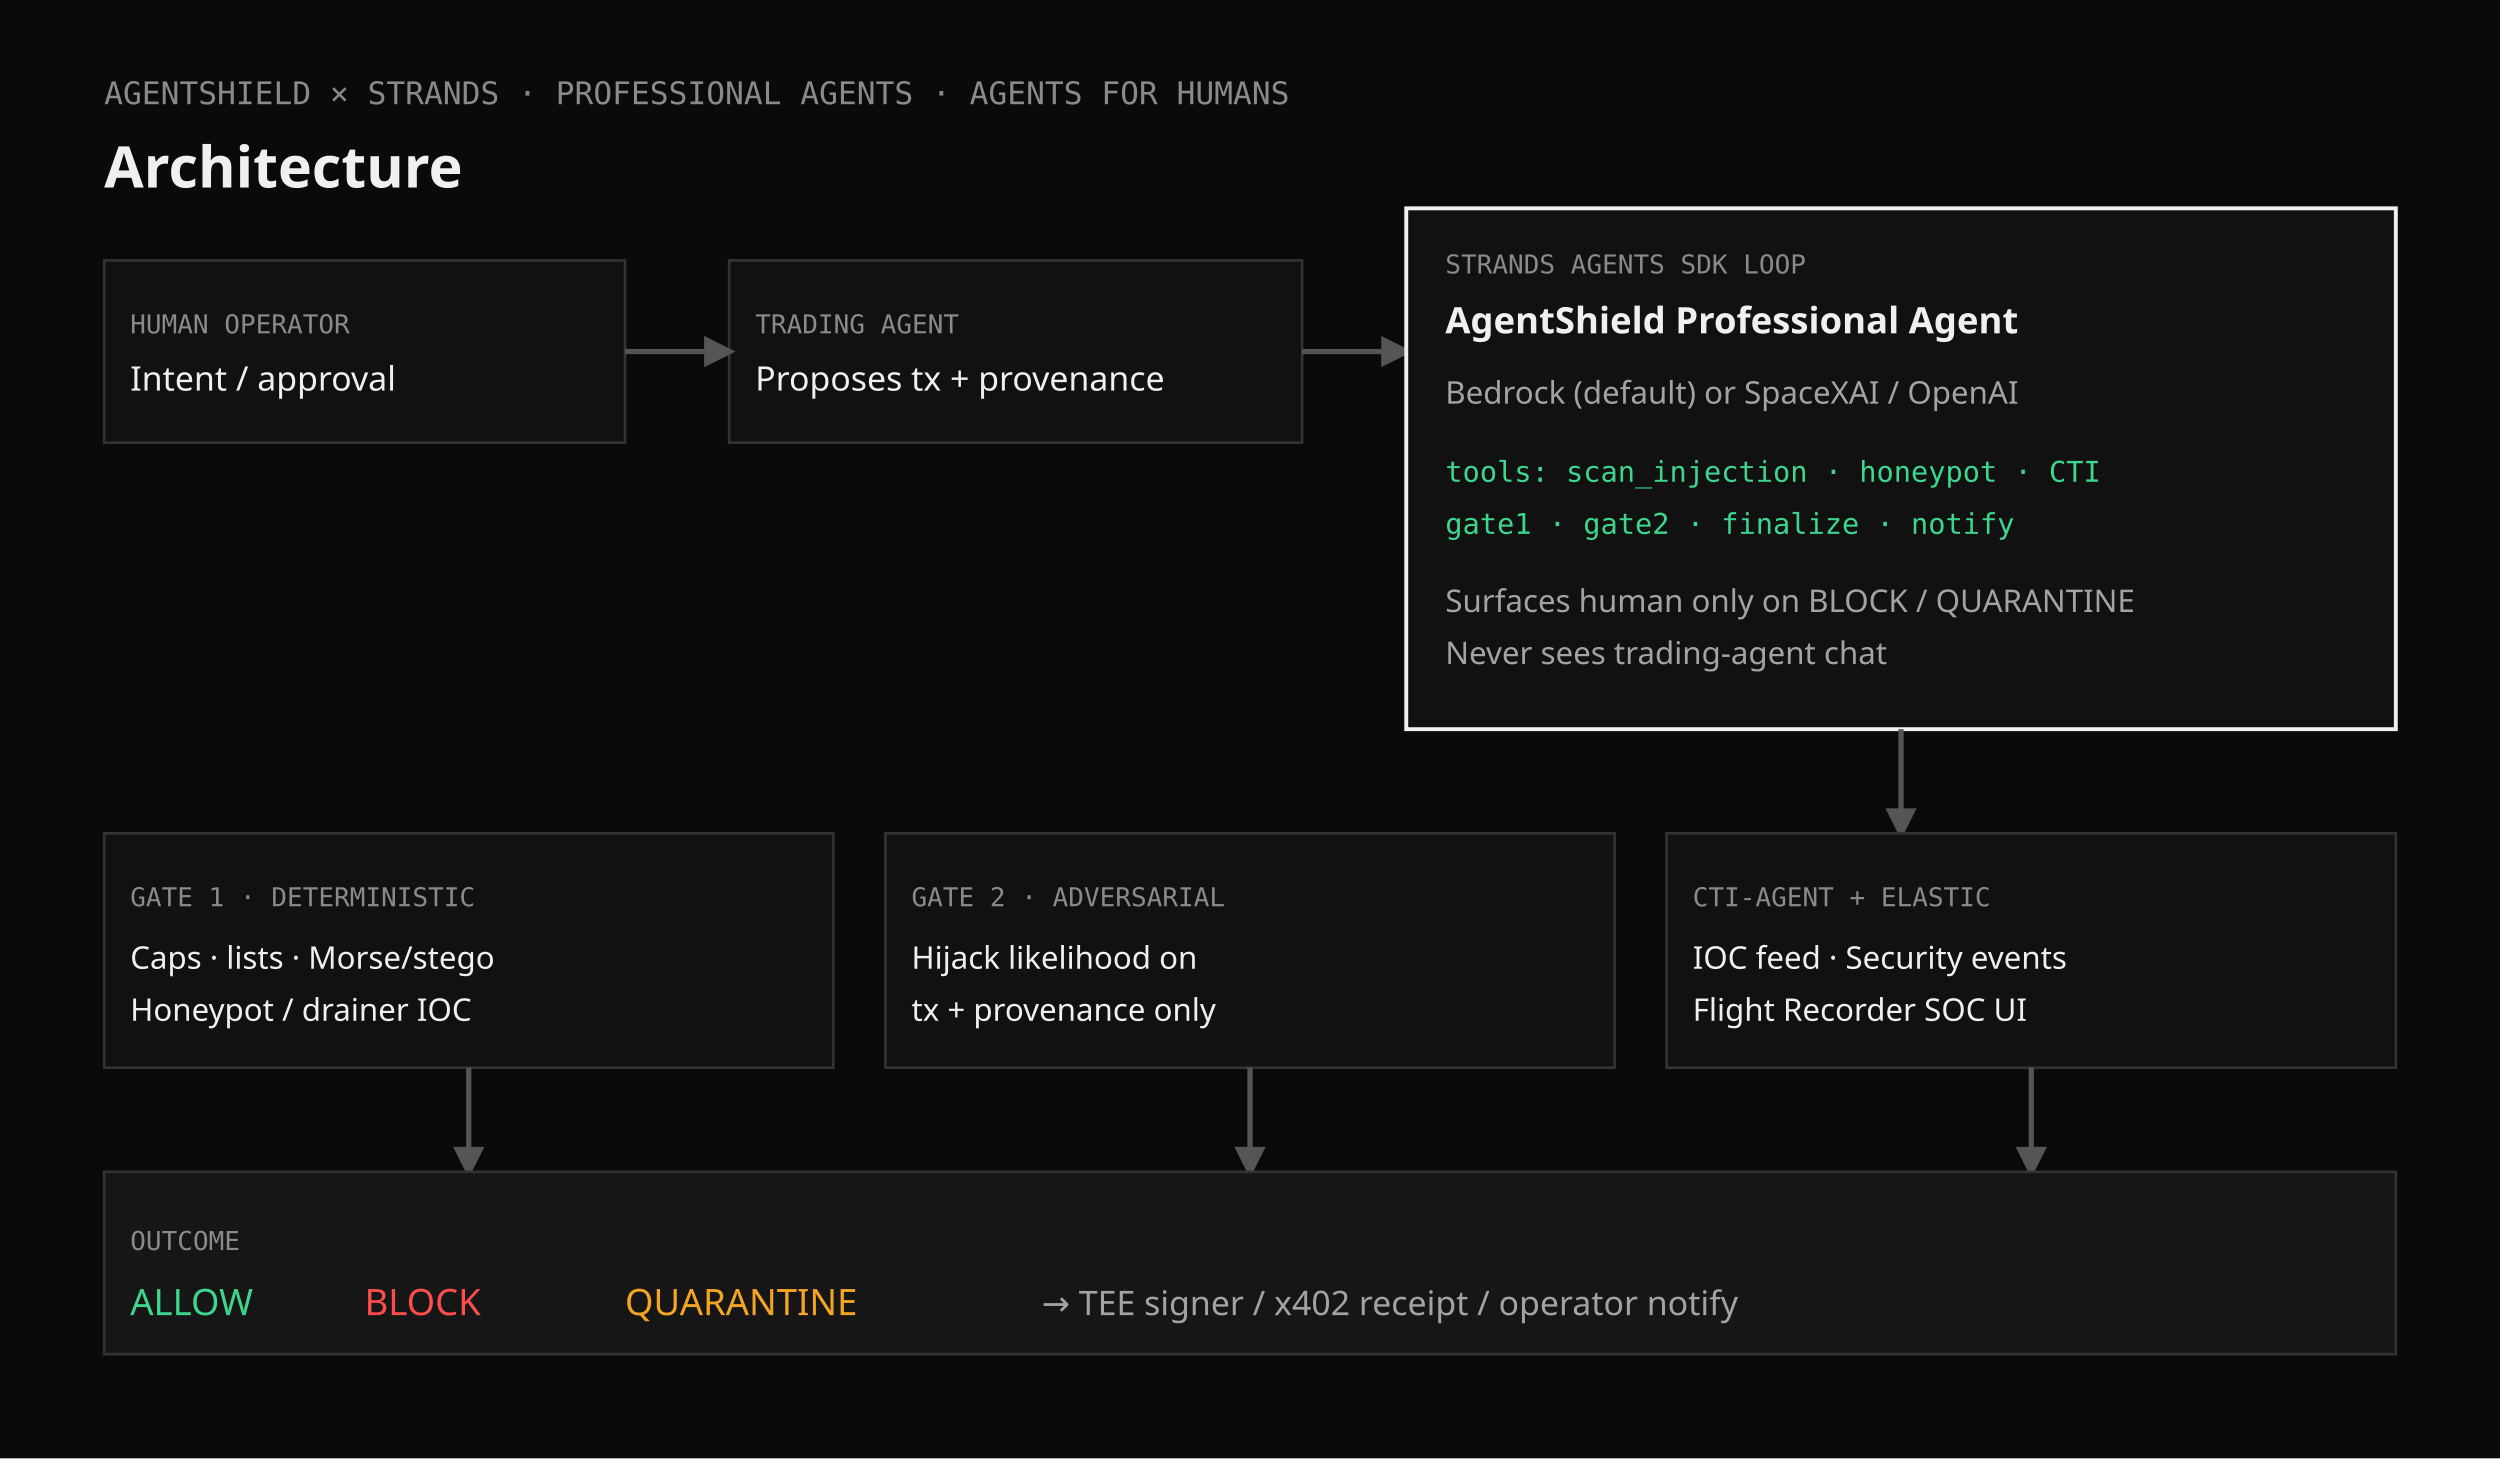
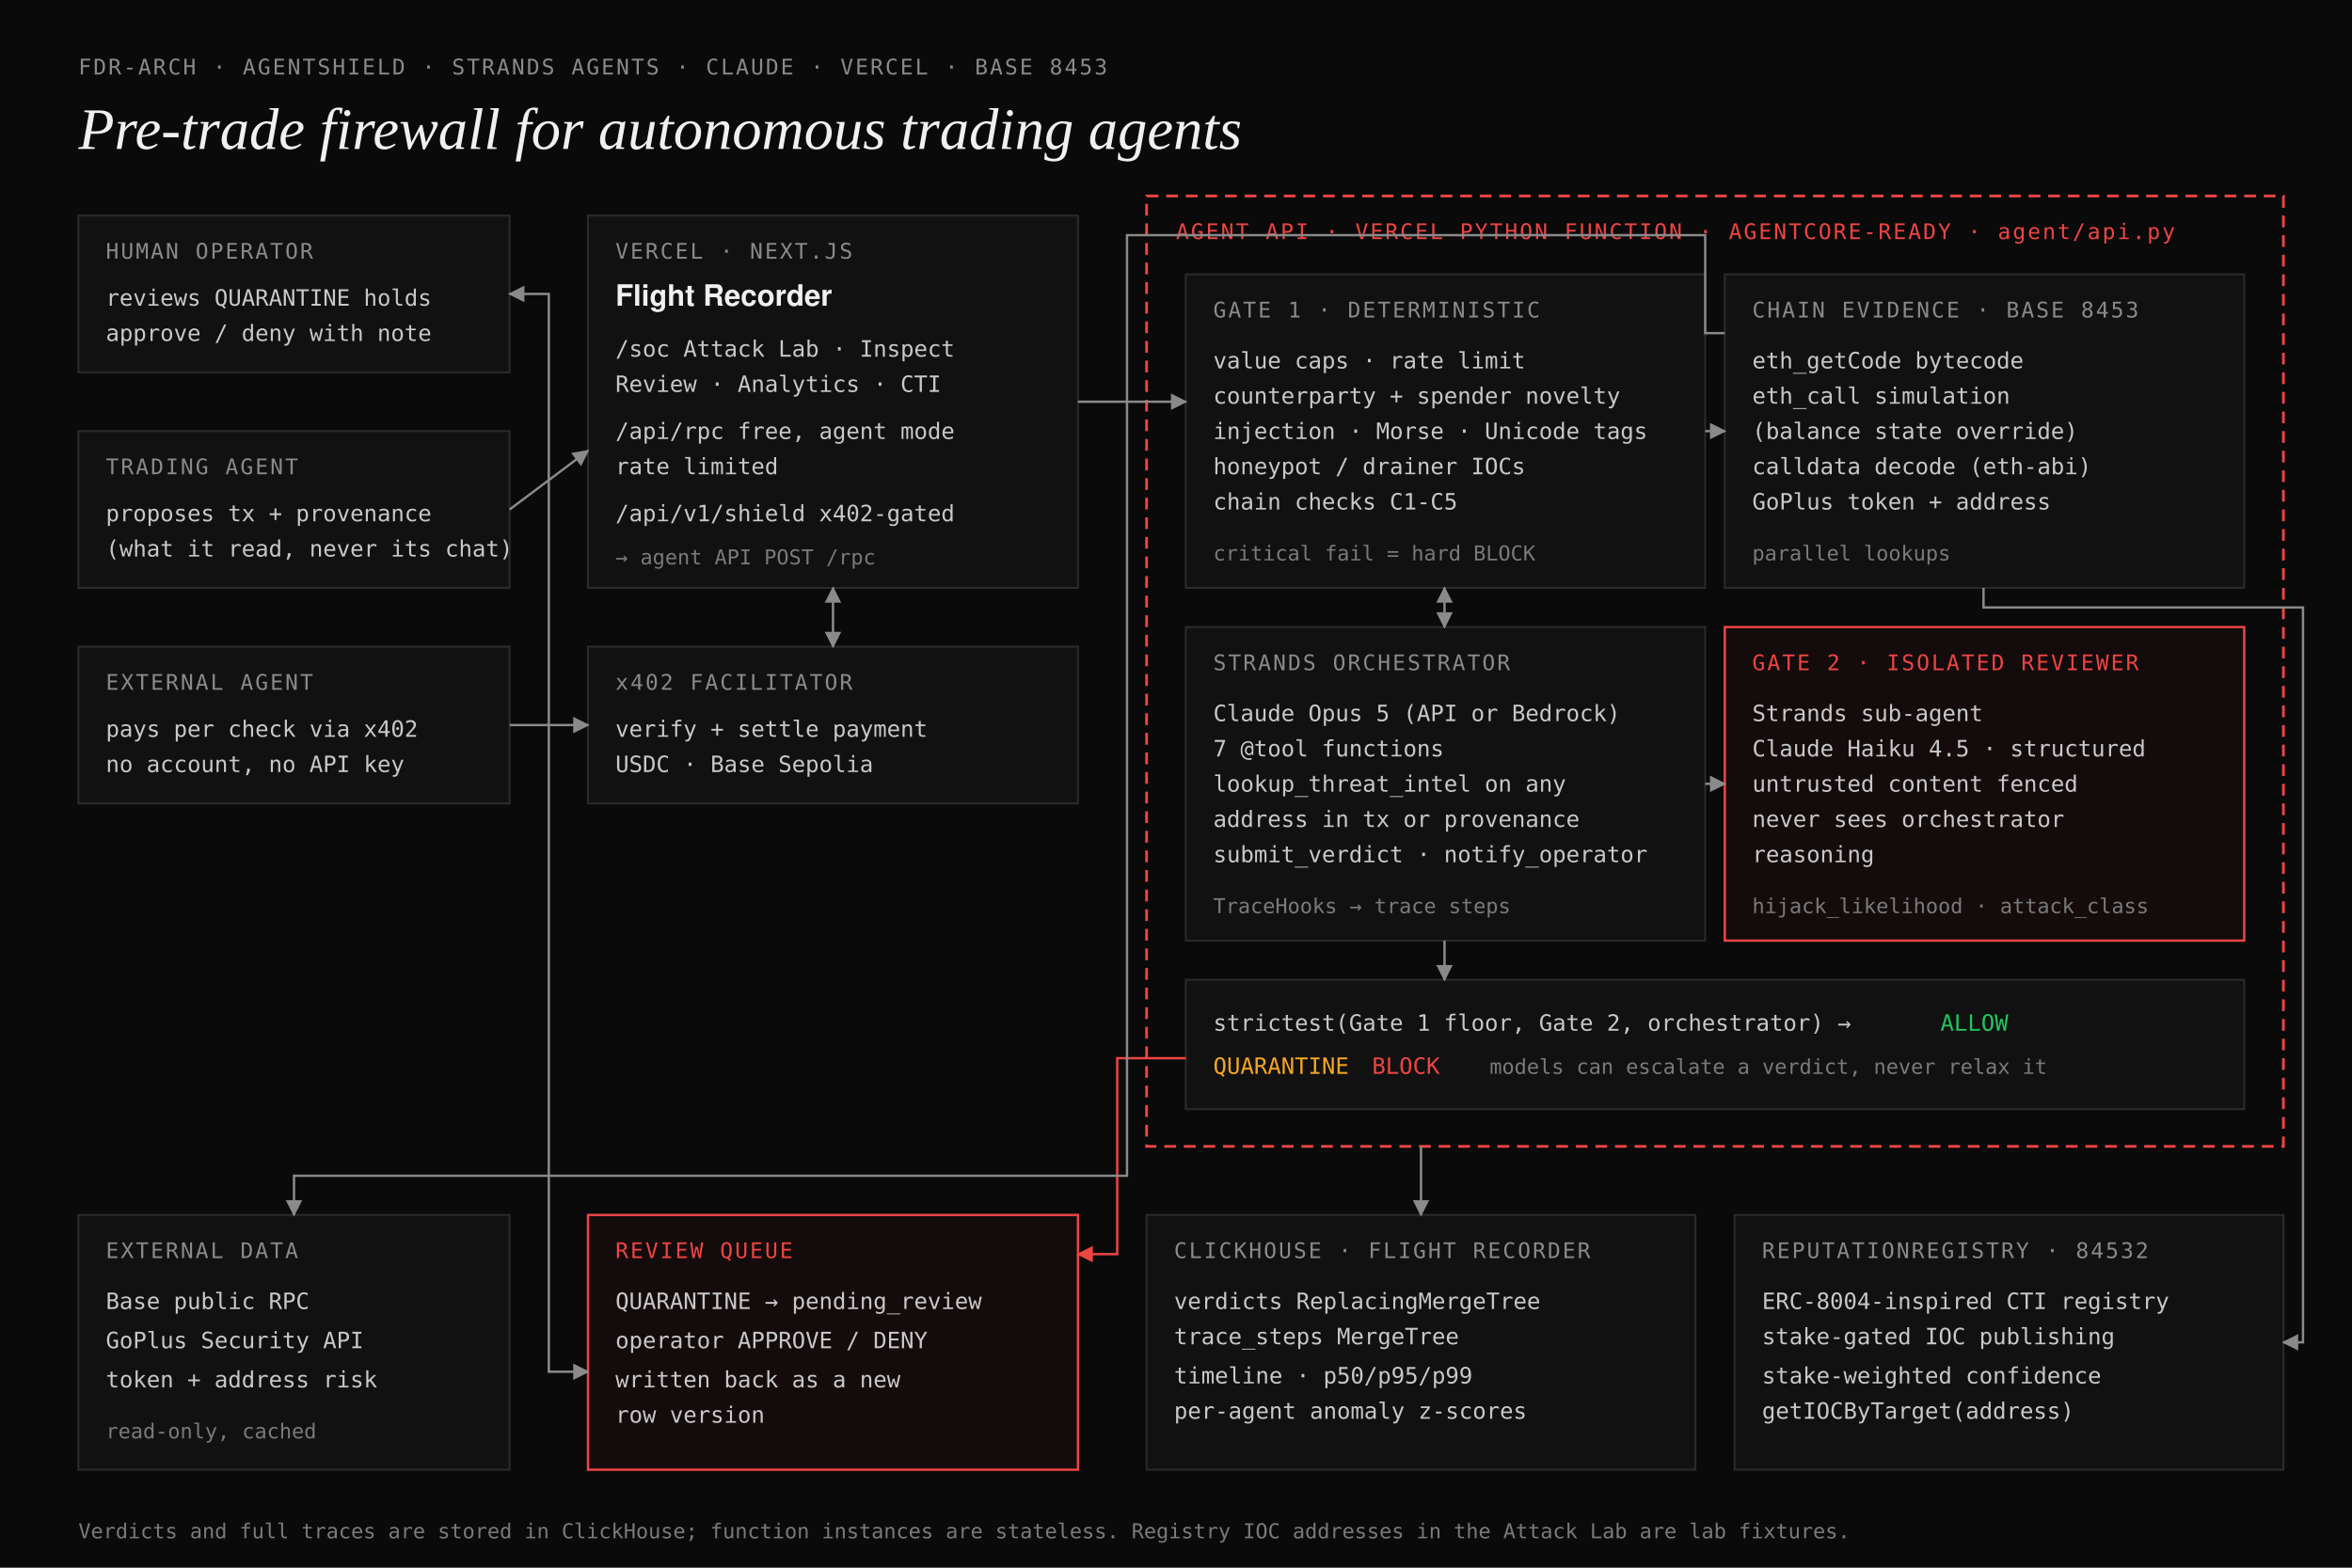
- <svg xmlns="http://www.w3.org/2000/svg" viewBox="0 0 960 560" role="img" aria-label="AgentShield architecture">
-   <rect width="960" height="560" fill="#0a0a0a" />
-   <text x="40" y="40" fill="#8a8a8a" font-family="monospace" font-size="12">AGENTSHIELD × STRANDS · PROFESSIONAL AGENTS · AGENTS FOR HUMANS</text>
-   <text x="40" y="72" fill="#f0f0f0" font-family="sans-serif" font-size="22" font-weight="600">Architecture</text>
-   <rect x="40" y="100" width="200" height="70" fill="#111" stroke="#333" />
-   <text x="50" y="128" fill="#8a8a8a" font-family="monospace" font-size="10">HUMAN OPERATOR</text>
-   <text x="50" y="150" fill="#f0f0f0" font-family="sans-serif" font-size="13">Intent / approval</text>
-   <rect x="280" y="100" width="220" height="70" fill="#111" stroke="#333" />
-   <text x="290" y="128" fill="#8a8a8a" font-family="monospace" font-size="10">TRADING AGENT</text>
-   <text x="290" y="150" fill="#f0f0f0" font-family="sans-serif" font-size="13">Proposes tx + provenance</text>
-   <path d="M240 135 H280" stroke="#555" stroke-width="2" marker-end="url(#arrow)" />
-   <path d="M500 135 H540" stroke="#555" stroke-width="2" marker-end="url(#arrow)" />
-   <rect x="540" y="80" width="380" height="200" fill="#111" stroke="#f0f0f0" stroke-width="1.5" />
-   <text x="555" y="105" fill="#8a8a8a" font-family="monospace" font-size="10">STRANDS AGENTS SDK LOOP</text>
-   <text x="555" y="128" fill="#f0f0f0" font-family="sans-serif" font-size="14" font-weight="600">AgentShield Professional Agent</text>
-   <text x="555" y="155" fill="#a3a3a3" font-family="sans-serif" font-size="12">Bedrock (default) or SpaceXAI / OpenAI</text>
-   <text x="555" y="185" fill="#3dd68c" font-family="monospace" font-size="11">tools: scan_injection · honeypot · CTI</text>
-   <text x="555" y="205" fill="#3dd68c" font-family="monospace" font-size="11">gate1 · gate2 · finalize · notify</text>
-   <text x="555" y="235" fill="#a3a3a3" font-family="sans-serif" font-size="12">Surfaces human only on BLOCK / QUARANTINE</text>
-   <text x="555" y="255" fill="#a3a3a3" font-family="sans-serif" font-size="12">Never sees trading-agent chat</text>
-   <path d="M730 280 V320" stroke="#555" stroke-width="2" marker-end="url(#arrow)" />
-   <rect x="40" y="320" width="280" height="90" fill="#111" stroke="#333" />
-   <text x="50" y="348" fill="#8a8a8a" font-family="monospace" font-size="10">GATE 1 · DETERMINISTIC</text>
-   <text x="50" y="372" fill="#f0f0f0" font-family="sans-serif" font-size="12">Caps · lists · Morse/stego</text>
-   <text x="50" y="392" fill="#f0f0f0" font-family="sans-serif" font-size="12">Honeypot / drainer IOC</text>
-   <rect x="340" y="320" width="280" height="90" fill="#111" stroke="#333" />
-   <text x="350" y="348" fill="#8a8a8a" font-family="monospace" font-size="10">GATE 2 · ADVERSARIAL</text>
-   <text x="350" y="372" fill="#f0f0f0" font-family="sans-serif" font-size="12">Hijack likelihood on</text>
-   <text x="350" y="392" fill="#f0f0f0" font-family="sans-serif" font-size="12">tx + provenance only</text>
-   <rect x="640" y="320" width="280" height="90" fill="#111" stroke="#333" />
-   <text x="650" y="348" fill="#8a8a8a" font-family="monospace" font-size="10">CTI-AGENT + ELASTIC</text>
-   <text x="650" y="372" fill="#f0f0f0" font-family="sans-serif" font-size="12">IOC feed · Security events</text>
-   <text x="650" y="392" fill="#f0f0f0" font-family="sans-serif" font-size="12">Flight Recorder SOC UI</text>
-   <path d="M180 410 V450" stroke="#555" stroke-width="2" marker-end="url(#arrow)" />
-   <path d="M480 410 V450" stroke="#555" stroke-width="2" marker-end="url(#arrow)" />
-   <path d="M780 410 V450" stroke="#555" stroke-width="2" marker-end="url(#arrow)" />
-   <rect x="40" y="450" width="880" height="70" fill="#161616" stroke="#333" />
-   <text x="50" y="480" fill="#8a8a8a" font-family="monospace" font-size="10">OUTCOME</text>
-   <text x="50" y="505" fill="#3dd68c" font-family="sans-serif" font-size="14">ALLOW</text>
-   <text x="140" y="505" fill="#ff4d4d" font-family="sans-serif" font-size="14">BLOCK</text>
-   <text x="240" y="505" fill="#f5a524" font-family="sans-serif" font-size="14">QUARANTINE</text>
-   <text x="400" y="505" fill="#a3a3a3" font-family="sans-serif" font-size="13">→ TEE signer / x402 receipt / operator notify</text>
+ <svg xmlns="http://www.w3.org/2000/svg" viewBox="0 0 1200 800" width="1200" height="800" role="img" aria-label="AgentShield architecture">
  <defs>
-     <marker id="arrow" viewBox="0 0 10 10" refX="8" refY="5" markerWidth="6" markerHeight="6" orient="auto-start-reverse">
-       <path d="M0 0 L10 5 L0 10 z" fill="#555" />
+     <marker id="arrow" viewBox="0 0 10 10" refX="9" refY="5" markerWidth="7" markerHeight="7" orient="auto-start-reverse">
+       <path d="M0,0 L10,5 L0,10 z" fill="#8a8a8a" />
    </marker>
+     <marker id="arrowRed" viewBox="0 0 10 10" refX="9" refY="5" markerWidth="7" markerHeight="7" orient="auto-start-reverse">
+       <path d="M0,0 L10,5 L0,10 z" fill="#ef4444" />
+     </marker>
+     <style>
+       .bg { fill: #0a0a0a; }
+       .box { fill: #111111; stroke: #2a2a2a; stroke-width: 1; }
+       .boxRed { fill: #140c0c; stroke: #ef4444; stroke-width: 1.2; }
+       .runtime { fill: none; stroke: #ef4444; stroke-width: 1.4; stroke-dasharray: 6 4; }
+       .hdr { font-family: ui-monospace, SFMono-Regular, Menlo, Consolas, monospace; font-size: 11px; letter-spacing: 1px; fill: #8a8a8a; }
+       .hdrRed { font-family: ui-monospace, SFMono-Regular, Menlo, Consolas, monospace; font-size: 11px; letter-spacing: 1px; fill: #ef4444; }
+       .title { font-family: Georgia, 'Times New Roman', serif; font-style: italic; font-size: 30px; fill: #f0f0f0; }
+       .name { font-family: -apple-system, 'Segoe UI', Helvetica, Arial, sans-serif; font-size: 15px; font-weight: 600; fill: #f0f0f0; }
+       .line { font-family: ui-monospace, SFMono-Regular, Menlo, Consolas, monospace; font-size: 11.5px; fill: #c8c8c8; }
+       .dim { font-family: ui-monospace, SFMono-Regular, Menlo, Consolas, monospace; font-size: 10.5px; fill: #7a7a7a; }
+       .edge { stroke: #8a8a8a; stroke-width: 1.2; fill: none; }
+       .edgeRed { stroke: #ef4444; stroke-width: 1.2; fill: none; }
+       .allow { fill: #22c55e; }
+       .quar { fill: #f5a524; }
+       .block { fill: #ef4444; }
+     </style>
  </defs>
+   <rect class="bg" x="0" y="0" width="1200" height="800" />
+   <text class="hdr" x="40" y="38">FDR-ARCH · AGENTSHIELD · STRANDS AGENTS · CLAUDE · VERCEL · BASE 8453</text>
+   <text class="title" x="40" y="76">Pre-trade firewall for autonomous trading agents</text>
+   <rect class="box" x="40" y="110" width="220" height="80" />
+   <text class="hdr" x="54" y="132">HUMAN OPERATOR</text>
+   <text class="line" x="54" y="156">reviews QUARANTINE holds</text>
+   <text class="line" x="54" y="174">approve / deny with note</text>
+   <rect class="box" x="40" y="220" width="220" height="80" />
+   <text class="hdr" x="54" y="242">TRADING AGENT</text>
+   <text class="line" x="54" y="266">proposes tx + provenance</text>
+   <text class="line" x="54" y="284">(what it read, never its chat)</text>
+   <rect class="box" x="40" y="330" width="220" height="80" />
+   <text class="hdr" x="54" y="352">EXTERNAL AGENT</text>
+   <text class="line" x="54" y="376">pays per check via x402</text>
+   <text class="line" x="54" y="394">no account, no API key</text>
+   <rect class="box" x="40" y="620" width="220" height="130" />
+   <text class="hdr" x="54" y="642">EXTERNAL DATA</text>
+   <text class="line" x="54" y="668">Base public RPC</text>
+   <text class="line" x="54" y="688">GoPlus Security API</text>
+   <text class="line" x="54" y="708">token + address risk</text>
+   <text class="dim" x="54" y="734">read-only, cached</text>
+   <rect class="box" x="300" y="110" width="250" height="190" />
+   <text class="hdr" x="314" y="132">VERCEL · NEXT.JS</text>
+   <text class="name" x="314" y="156">Flight Recorder</text>
+   <text class="line" x="314" y="182">/soc  Attack Lab · Inspect</text>
+   <text class="line" x="314" y="200">      Review · Analytics · CTI</text>
+   <text class="line" x="314" y="224">/api/rpc  free, agent mode</text>
+   <text class="line" x="314" y="242">          rate limited</text>
+   <text class="line" x="314" y="266">/api/v1/shield  x402-gated</text>
+   <text class="dim" x="314" y="288">→ agent API POST /rpc</text>
+   <rect class="box" x="300" y="330" width="250" height="80" />
+   <text class="hdr" x="314" y="352">x402 FACILITATOR</text>
+   <text class="line" x="314" y="376">verify + settle payment</text>
+   <text class="line" x="314" y="394">USDC · Base Sepolia</text>
+   <rect class="boxRed" x="300" y="620" width="250" height="130" />
+   <text class="hdrRed" x="314" y="642">REVIEW QUEUE</text>
+   <text class="line" x="314" y="668">QUARANTINE → pending_review</text>
+   <text class="line" x="314" y="688">operator APPROVE / DENY</text>
+   <text class="line" x="314" y="708">written back as a new</text>
+   <text class="line" x="314" y="726">row version</text>
+   <rect class="runtime" x="585" y="100" width="580" height="485" />
+   <text class="hdrRed" x="600" y="122">AGENT API · VERCEL PYTHON FUNCTION · AGENTCORE-READY · agent/api.py</text>
+   <rect class="box" x="605" y="140" width="265" height="160" />
+   <text class="hdr" x="619" y="162">GATE 1 · DETERMINISTIC</text>
+   <text class="line" x="619" y="188">value caps · rate limit</text>
+   <text class="line" x="619" y="206">counterparty + spender novelty</text>
+   <text class="line" x="619" y="224">injection · Morse · Unicode tags</text>
+   <text class="line" x="619" y="242">honeypot / drainer IOCs</text>
+   <text class="line" x="619" y="260">chain checks C1-C5</text>
+   <text class="dim" x="619" y="286">critical fail = hard BLOCK</text>
+   <rect class="box" x="880" y="140" width="265" height="160" />
+   <text class="hdr" x="894" y="162">CHAIN EVIDENCE · BASE 8453</text>
+   <text class="line" x="894" y="188">eth_getCode bytecode</text>
+   <text class="line" x="894" y="206">eth_call simulation</text>
+   <text class="line" x="894" y="224">  (balance state override)</text>
+   <text class="line" x="894" y="242">calldata decode (eth-abi)</text>
+   <text class="line" x="894" y="260">GoPlus token + address</text>
+   <text class="dim" x="894" y="286">parallel lookups</text>
+   <rect class="box" x="605" y="320" width="265" height="160" />
+   <text class="hdr" x="619" y="342">STRANDS ORCHESTRATOR</text>
+   <text class="line" x="619" y="368">Claude Opus 5 (API or Bedrock)</text>
+   <text class="line" x="619" y="386">7 @tool functions</text>
+   <text class="line" x="619" y="404">lookup_threat_intel on any</text>
+   <text class="line" x="619" y="422">  address in tx or provenance</text>
+   <text class="line" x="619" y="440">submit_verdict · notify_operator</text>
+   <text class="dim" x="619" y="466">TraceHooks → trace steps</text>
+   <rect class="boxRed" x="880" y="320" width="265" height="160" />
+   <text class="hdrRed" x="894" y="342">GATE 2 · ISOLATED REVIEWER</text>
+   <text class="line" x="894" y="368">Strands sub-agent</text>
+   <text class="line" x="894" y="386">Claude Haiku 4.5 · structured</text>
+   <text class="line" x="894" y="404">untrusted content fenced</text>
+   <text class="line" x="894" y="422">never sees orchestrator</text>
+   <text class="line" x="894" y="440">  reasoning</text>
+   <text class="dim" x="894" y="466">hijack_likelihood · attack_class</text>
+   <rect class="box" x="605" y="500" width="540" height="66" />
+   <text class="line" x="619" y="526">strictest(Gate 1 floor, Gate 2, orchestrator) →</text>
+   <text class="line allow" x="990" y="526">ALLOW</text>
+   <text class="line quar" x="619" y="548">QUARANTINE</text>
+   <text class="line block" x="700" y="548">BLOCK</text>
+   <text class="dim" x="760" y="548">models can escalate a verdict, never relax it</text>
+   <rect class="box" x="585" y="620" width="280" height="130" />
+   <text class="hdr" x="599" y="642">CLICKHOUSE · FLIGHT RECORDER</text>
+   <text class="line" x="599" y="668">verdicts ReplacingMergeTree</text>
+   <text class="line" x="599" y="686">trace_steps MergeTree</text>
+   <text class="line" x="599" y="706">timeline · p50/p95/p99</text>
+   <text class="line" x="599" y="724">per-agent anomaly z-scores</text>
+   <rect class="box" x="885" y="620" width="280" height="130" />
+   <text class="hdr" x="899" y="642">REPUTATIONREGISTRY · 84532</text>
+   <text class="line" x="899" y="668">ERC-8004-inspired CTI registry</text>
+   <text class="line" x="899" y="686">stake-gated IOC publishing</text>
+   <text class="line" x="899" y="706">stake-weighted confidence</text>
+   <text class="line" x="899" y="724">getIOCByTarget(address)</text>
+   <path class="edge" d="M260,260 L300,230" marker-end="url(#arrow)" />
+   <path class="edge" d="M260,370 L300,370" marker-end="url(#arrow)" />
+   <path class="edge" d="M425,330 L425,300" marker-end="url(#arrow)" marker-start="url(#arrow)" />
+   <path class="edge" d="M550,205 L605,205" marker-end="url(#arrow)" />
+   <path class="edge" d="M870,220 L880,220" marker-end="url(#arrow)" />
+   <path class="edge" d="M737,300 L737,320" marker-end="url(#arrow)" marker-start="url(#arrow)" />
+   <path class="edge" d="M870,400 L880,400" marker-end="url(#arrow)" />
+   <path class="edge" d="M737,480 L737,500" marker-end="url(#arrow)" />
+   <path class="edge" d="M725,585 L725,620" marker-end="url(#arrow)" />
+   <path class="edge" d="M1012,300 L1012,310 L1175,310 L1175,685 L1165,685" marker-end="url(#arrow)" />
+   <path class="edgeRed" d="M605,540 L570,540 L570,640 L550,640" marker-end="url(#arrowRed)" />
+   <path class="edge" d="M300,700 L280,700 L280,150 L260,150" marker-end="url(#arrow)" marker-start="url(#arrow)" />
+   <path class="edge" d="M880,170 L870,170 L870,120 L575,120 L575,600 L150,600 L150,620" marker-end="url(#arrow)" />
+   <text class="dim" x="40" y="785">Verdicts and full traces are stored in ClickHouse; function instances are stateless. Registry IOC addresses in the Attack Lab are lab fixtures.</text>
</svg>
